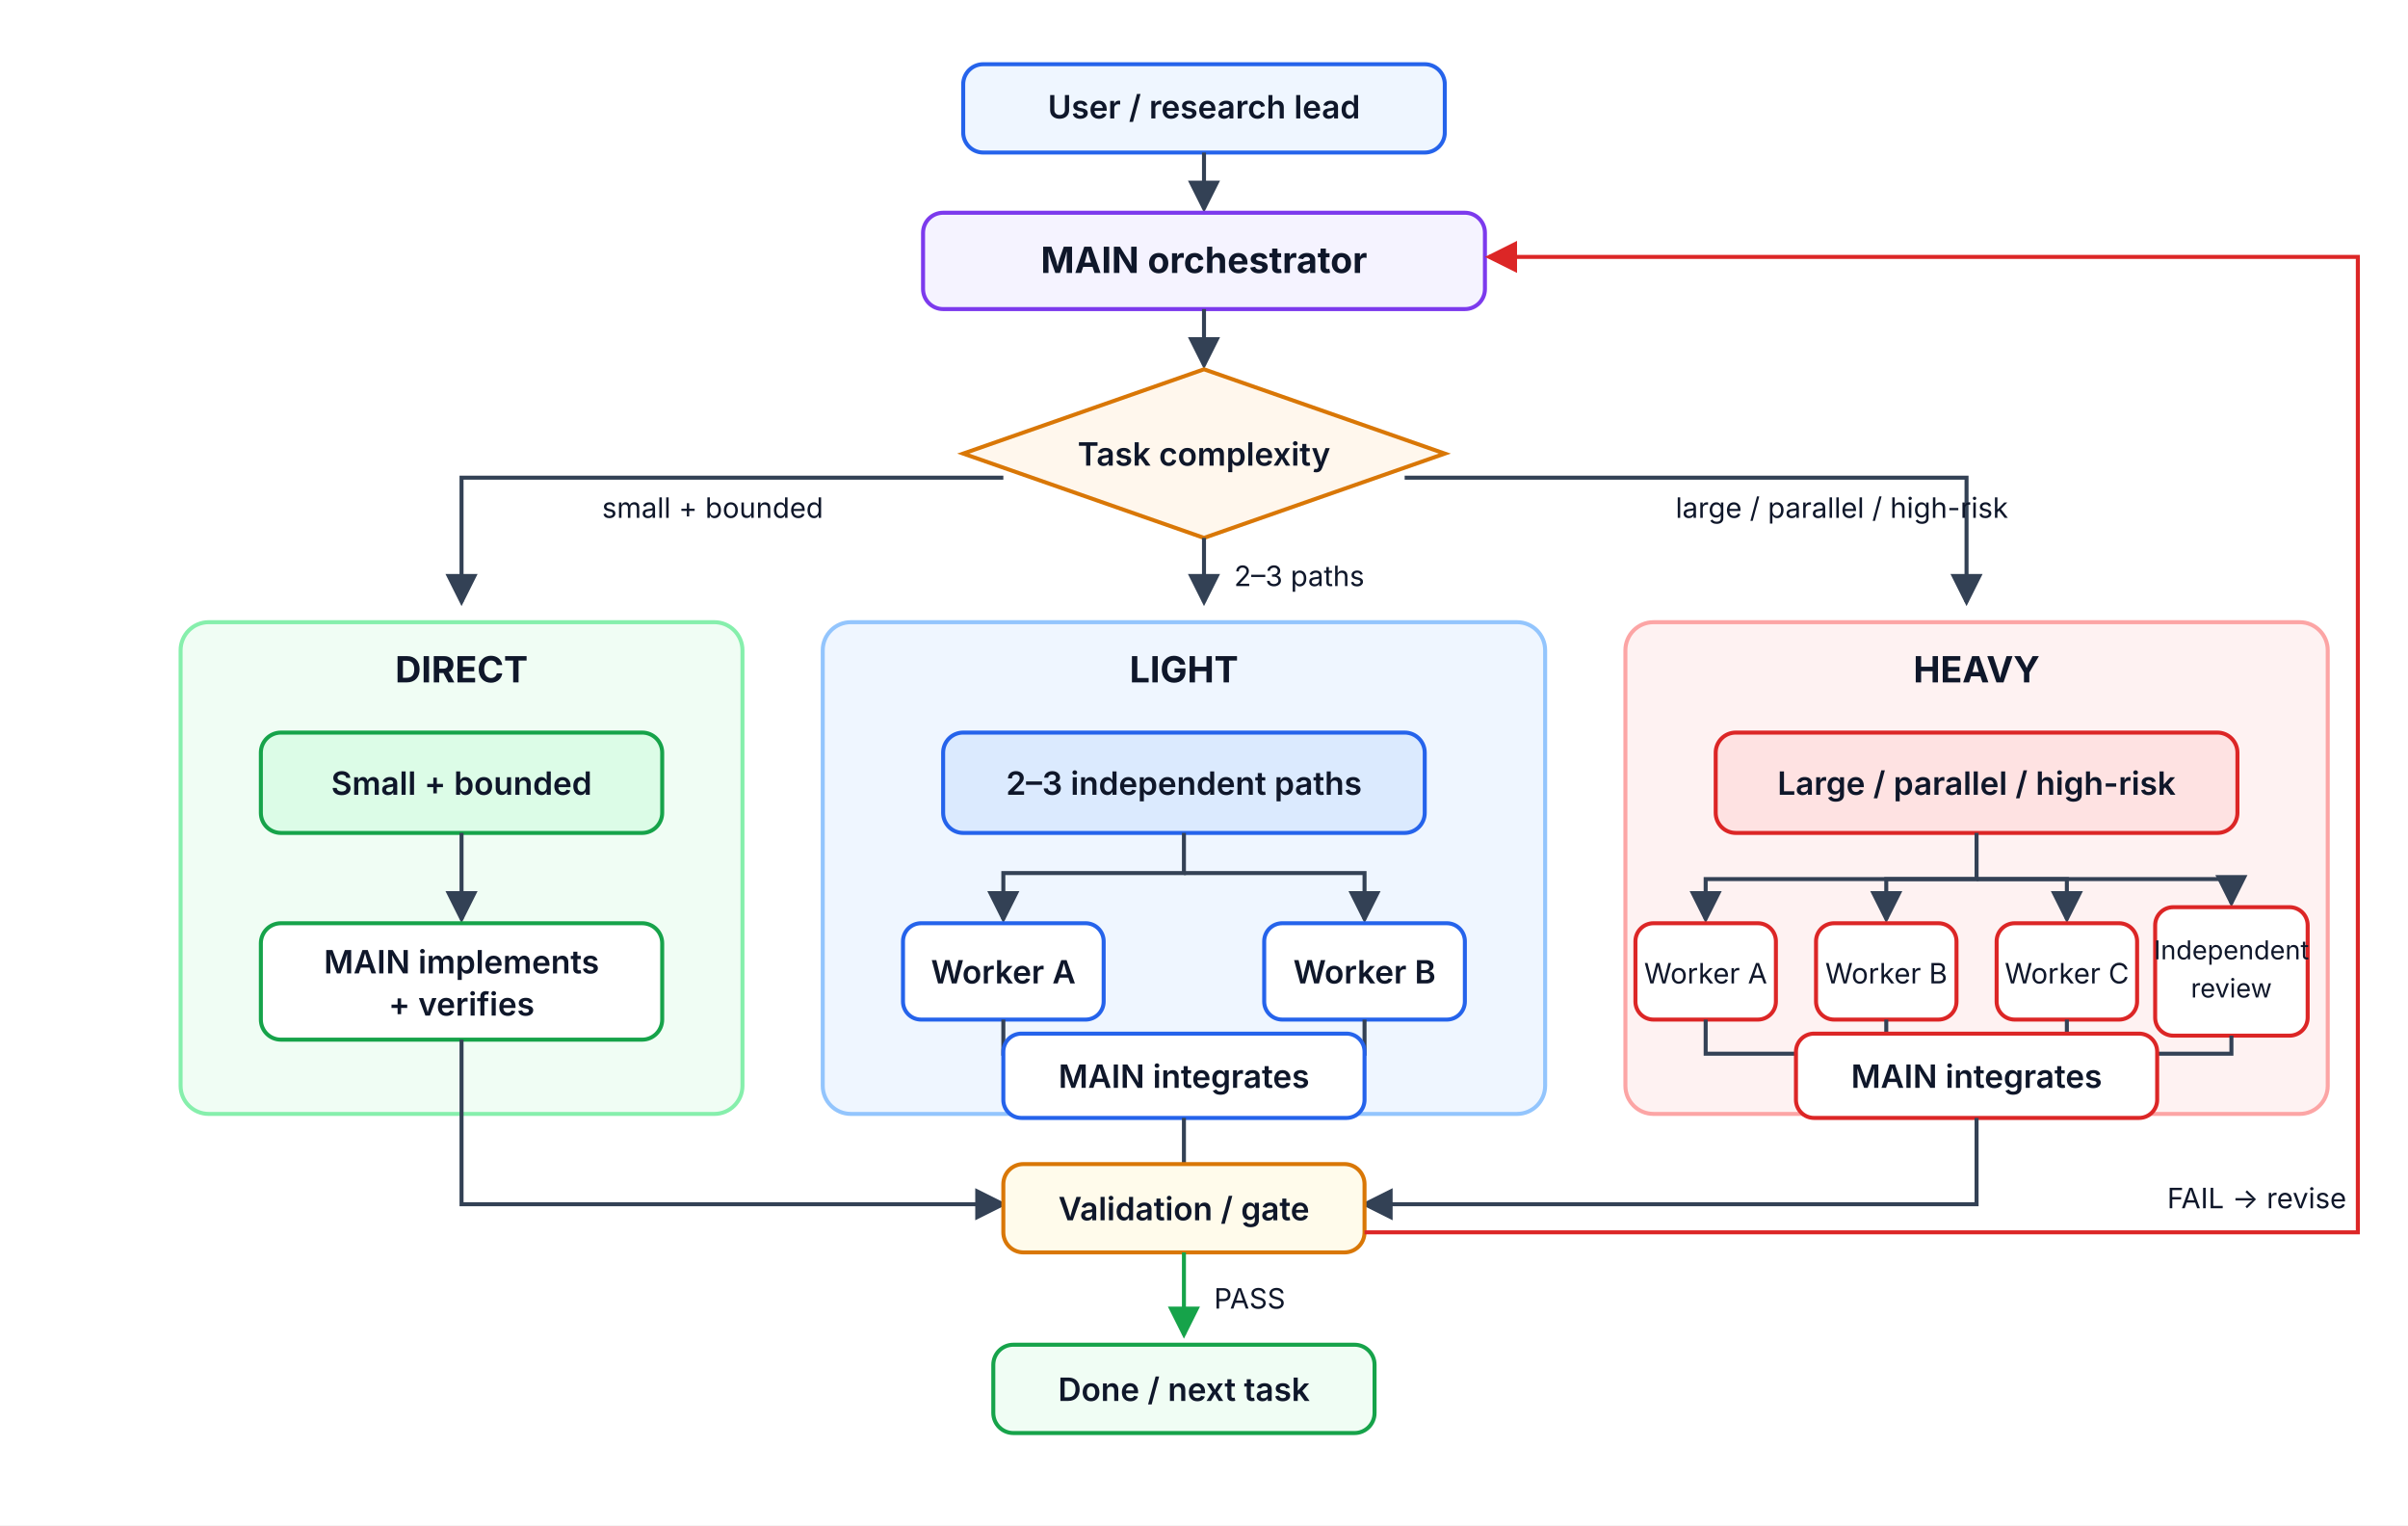
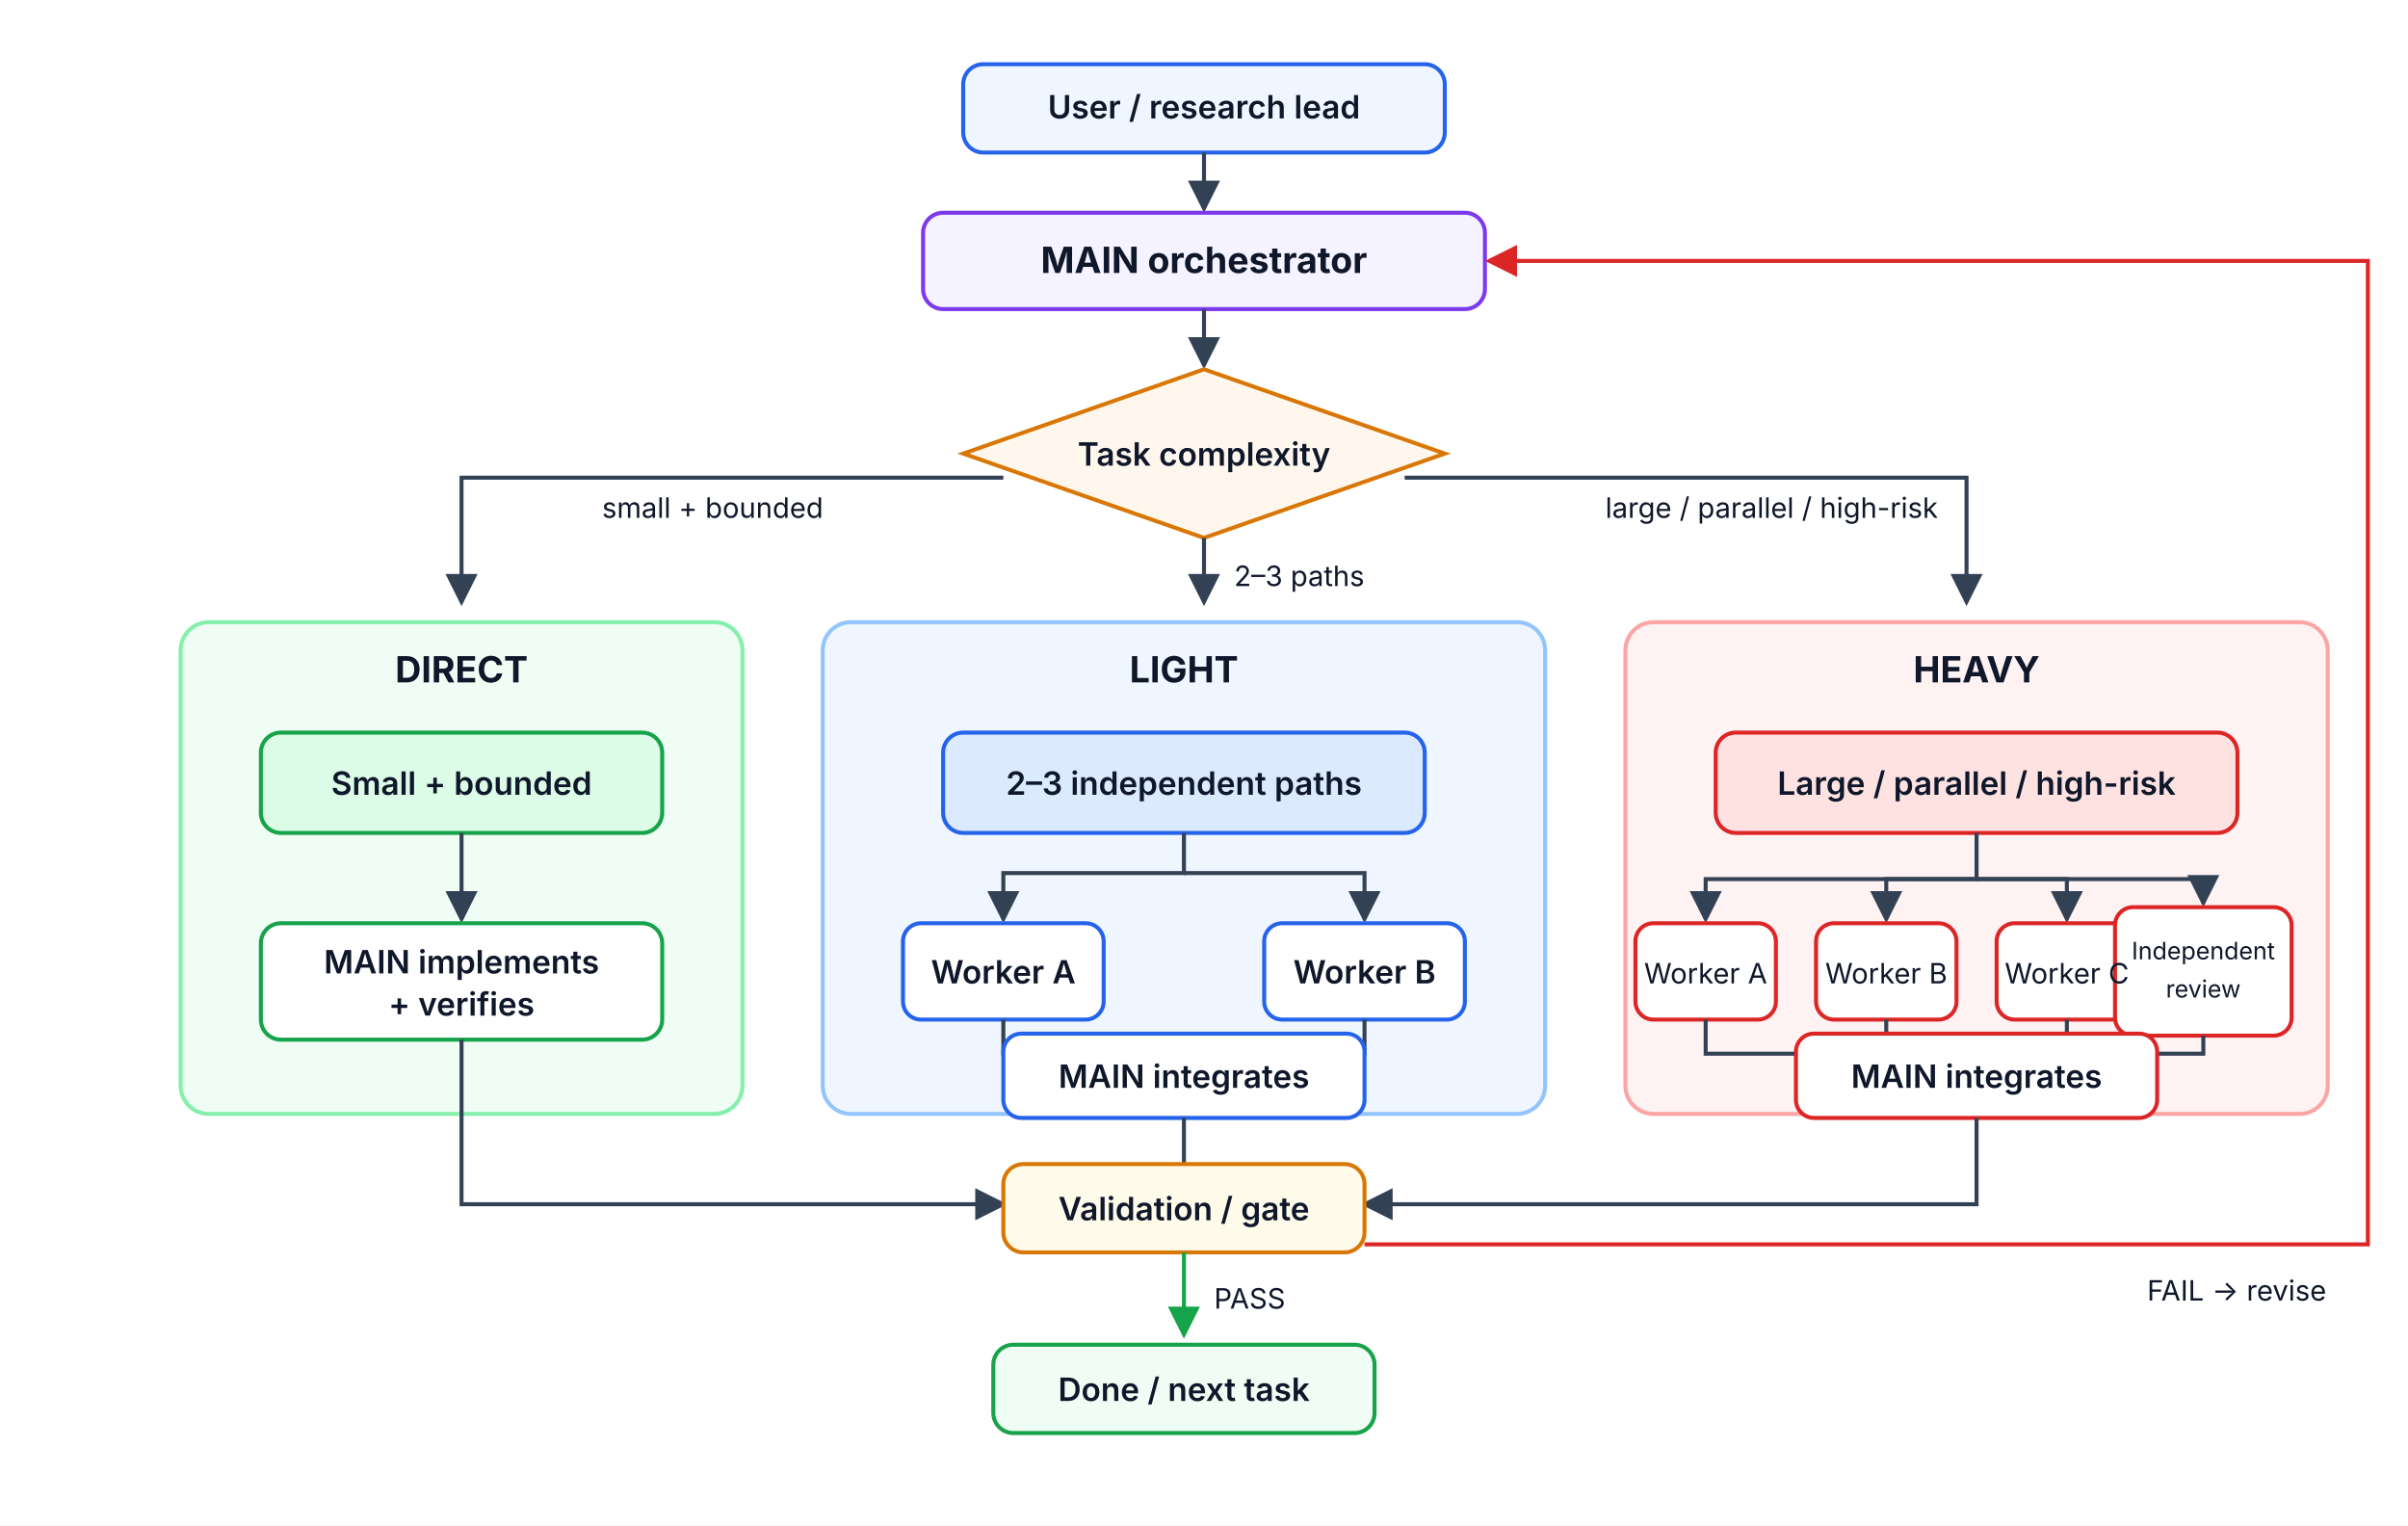
<svg xmlns="http://www.w3.org/2000/svg" width="1200" height="760" viewBox="0 0 1200 760">
  <rect width="1200" height="760" fill="#ffffff" />
  <defs>
    <marker id="arrow" markerWidth="8" markerHeight="8" refX="7" refY="4" orient="auto" markerUnits="strokeWidth">
      <path d="M0,0 L8,4 L0,8 Z" fill="#334155" />
    </marker>
    <marker id="arrowGreen" markerWidth="8" markerHeight="8" refX="7" refY="4" orient="auto" markerUnits="strokeWidth">
      <path d="M0,0 L8,4 L0,8 Z" fill="#16a34a" />
    </marker>
    <marker id="arrowRed" markerWidth="8" markerHeight="8" refX="7" refY="4" orient="auto" markerUnits="strokeWidth">
      <path d="M0,0 L8,4 L0,8 Z" fill="#dc2626" />
    </marker>
    <style>
    .txt { font-family: Inter, ui-sans-serif, system-ui, -apple-system, "Segoe UI", sans-serif; fill:#0f172a; }
    .small { font-size:14px; }
    .label { font-size:16px; font-weight:600; }
    .title { font-size:18px; font-weight:700; }
    .edge { stroke:#334155; stroke-width:2; fill:none; marker-end:url(#arrow); }
    .edge-green { stroke:#16a34a; stroke-width:2; fill:none; marker-end:url(#arrowGreen); }
    .edge-red { stroke:#dc2626; stroke-width:2; fill:none; marker-end:url(#arrowRed); }
  </style>
  </defs>
  <rect x="480" y="32" width="240" height="44" rx="10" fill="#eff6ff" stroke="#2563eb" stroke-width="2" />
  <text x="600" y="59" text-anchor="middle" class="txt label">User / research lead</text>
  <line x1="600" y1="76" x2="600" y2="104" class="edge" />
  <rect x="460" y="106" width="280" height="48" rx="10" fill="#f5f3ff" stroke="#7c3aed" stroke-width="2" />
  <text x="600" y="136" text-anchor="middle" class="txt title">MAIN orchestrator</text>
  <line x1="600" y1="154" x2="600" y2="182" class="edge" />
  <polygon points="600,184 720,226 600,268 480,226" fill="#fff7ed" stroke="#d97706" stroke-width="2" />
  <text x="600" y="232" text-anchor="middle" class="txt label">Task complexity</text>
  <path d="M500 238 H230 V300" class="edge" />
  <path d="M600 268 V300" class="edge" />
  <path d="M700 238 H980 V300" class="edge" />
  <text x="300" y="258" class="txt small">small + bounded</text>
  <text x="615" y="292" class="txt small">2–3 paths</text>
-   <text x="835" y="258" class="txt small">large / parallel / high-risk</text>
+   <text x="800" y="258" class="txt small">large / parallel / high-risk</text>
  <rect x="90" y="310" width="280" height="245" rx="14" fill="#f0fdf4" stroke="#86efac" stroke-width="2" />
  <text x="230" y="340" text-anchor="middle" class="txt title" fill="#166534">DIRECT</text>
  <rect x="130" y="365" width="200" height="50" rx="10" fill="#dcfce7" stroke="#16a34a" stroke-width="2" />
  <text x="230" y="396" text-anchor="middle" class="txt label">Small + bounded</text>
  <line x1="230" y1="415" x2="230" y2="458" class="edge" />
  <rect x="130" y="460" width="200" height="58" rx="10" fill="#ffffff" stroke="#16a34a" stroke-width="2" />
  <text x="230" y="485" text-anchor="middle" class="txt label">MAIN implements</text>
  <text x="230" y="506" text-anchor="middle" class="txt label">+ verifies</text>
  <rect x="410" y="310" width="360" height="245" rx="14" fill="#eff6ff" stroke="#93c5fd" stroke-width="2" />
  <text x="590" y="340" text-anchor="middle" class="txt title" fill="#1d4ed8">LIGHT</text>
  <rect x="470" y="365" width="240" height="50" rx="10" fill="#dbeafe" stroke="#2563eb" stroke-width="2" />
  <text x="590" y="396" text-anchor="middle" class="txt label">2–3 independent paths</text>
  <path d="M590 415 V435 H500 V458" class="edge" />
  <path d="M590 435 H680 V458" class="edge" />
  <rect x="450" y="460" width="100" height="48" rx="9" fill="#ffffff" stroke="#2563eb" stroke-width="2" />
  <rect x="630" y="460" width="100" height="48" rx="9" fill="#ffffff" stroke="#2563eb" stroke-width="2" />
  <text x="500" y="490" text-anchor="middle" class="txt label">Worker A</text>
  <text x="680" y="490" text-anchor="middle" class="txt label">Worker B</text>
  <path d="M500 508 V525 H590" class="edge" />
  <path d="M680 508 V525 H590" class="edge" />
  <rect x="500" y="515" width="180" height="42" rx="9" fill="#ffffff" stroke="#2563eb" stroke-width="2" />
  <text x="590" y="542" text-anchor="middle" class="txt label">MAIN integrates</text>
  <rect x="810" y="310" width="350" height="245" rx="14" fill="#fef2f2" stroke="#fca5a5" stroke-width="2" />
  <text x="985" y="340" text-anchor="middle" class="txt title" fill="#b91c1c">HEAVY</text>
  <rect x="855" y="365" width="260" height="50" rx="10" fill="#fee2e2" stroke="#dc2626" stroke-width="2" />
  <text x="985" y="396" text-anchor="middle" class="txt label">Large / parallel / high-risk</text>
  <path d="M985 415 V438 H850 V458" class="edge" />
  <path d="M985 438 H940 V458" class="edge" />
  <path d="M985 438 H1030 V458" class="edge" />
-   <path d="M985 438 H1112 V450" class="edge" />
+   <path d="M985 438 H1098 V450" class="edge" />
  <rect x="815" y="460" width="70" height="48" rx="9" fill="#ffffff" stroke="#dc2626" stroke-width="2" />
  <rect x="905" y="460" width="70" height="48" rx="9" fill="#ffffff" stroke="#dc2626" stroke-width="2" />
  <rect x="995" y="460" width="70" height="48" rx="9" fill="#ffffff" stroke="#dc2626" stroke-width="2" />
-   <rect x="1074" y="452" width="76" height="64" rx="9" fill="#ffffff" stroke="#dc2626" stroke-width="2" />
+   <rect x="1054" y="452" width="88" height="64" rx="9" fill="#ffffff" stroke="#dc2626" stroke-width="2" />
  <text x="850" y="490" text-anchor="middle" class="txt small">Worker A</text>
  <text x="940" y="490" text-anchor="middle" class="txt small">Worker B</text>
  <text x="1030" y="490" text-anchor="middle" class="txt small">Worker C</text>
-   <text x="1112" y="478" text-anchor="middle" class="txt" style="font-size:13px">Independent</text>
-   <text x="1112" y="497" text-anchor="middle" class="txt" style="font-size:13px">review</text>
+   <text x="1098" y="478" text-anchor="middle" class="txt" style="font-size:12px">Independent</text>
+   <text x="1098" y="497" text-anchor="middle" class="txt" style="font-size:12px">review</text>
  <path d="M850 508 V525 H985" class="edge" />
  <path d="M940 508 V525 H985" class="edge" />
  <path d="M1030 508 V525 H985" class="edge" />
-   <path d="M1112 516 V525 H985" class="edge" />
+   <path d="M1098 516 V525 H985" class="edge" />
  <rect x="895" y="515" width="180" height="42" rx="9" fill="#ffffff" stroke="#dc2626" stroke-width="2" />
  <text x="985" y="542" text-anchor="middle" class="txt label">MAIN integrates</text>
  <path d="M230 518 V600 H500" class="edge" />
  <path d="M590 557 V600" class="edge" />
  <path d="M985 557 V600 H680" class="edge" />
  <rect x="500" y="580" width="180" height="44" rx="10" fill="#fffbeb" stroke="#d97706" stroke-width="2" />
  <text x="590" y="608" text-anchor="middle" class="txt label">Validation / gate</text>
  <line x1="590" y1="624" x2="590" y2="665" class="edge-green" />
  <text x="605" y="652" class="txt small" fill="#15803d">PASS</text>
  <rect x="495" y="670" width="190" height="44" rx="10" fill="#f0fdf4" stroke="#16a34a" stroke-width="2" />
  <text x="590" y="698" text-anchor="middle" class="txt label">Done / next task</text>
-   <path d="M680 614 H1175 V128 H742" class="edge-red" />
-   <text x="1080" y="602" class="txt small" fill="#dc2626">FAIL → revise</text>
+   <path d="M680 620 H1180 V130 H742" class="edge-red" />
+   <text x="1070" y="648" class="txt small" fill="#dc2626">FAIL → revise</text>
</svg>
